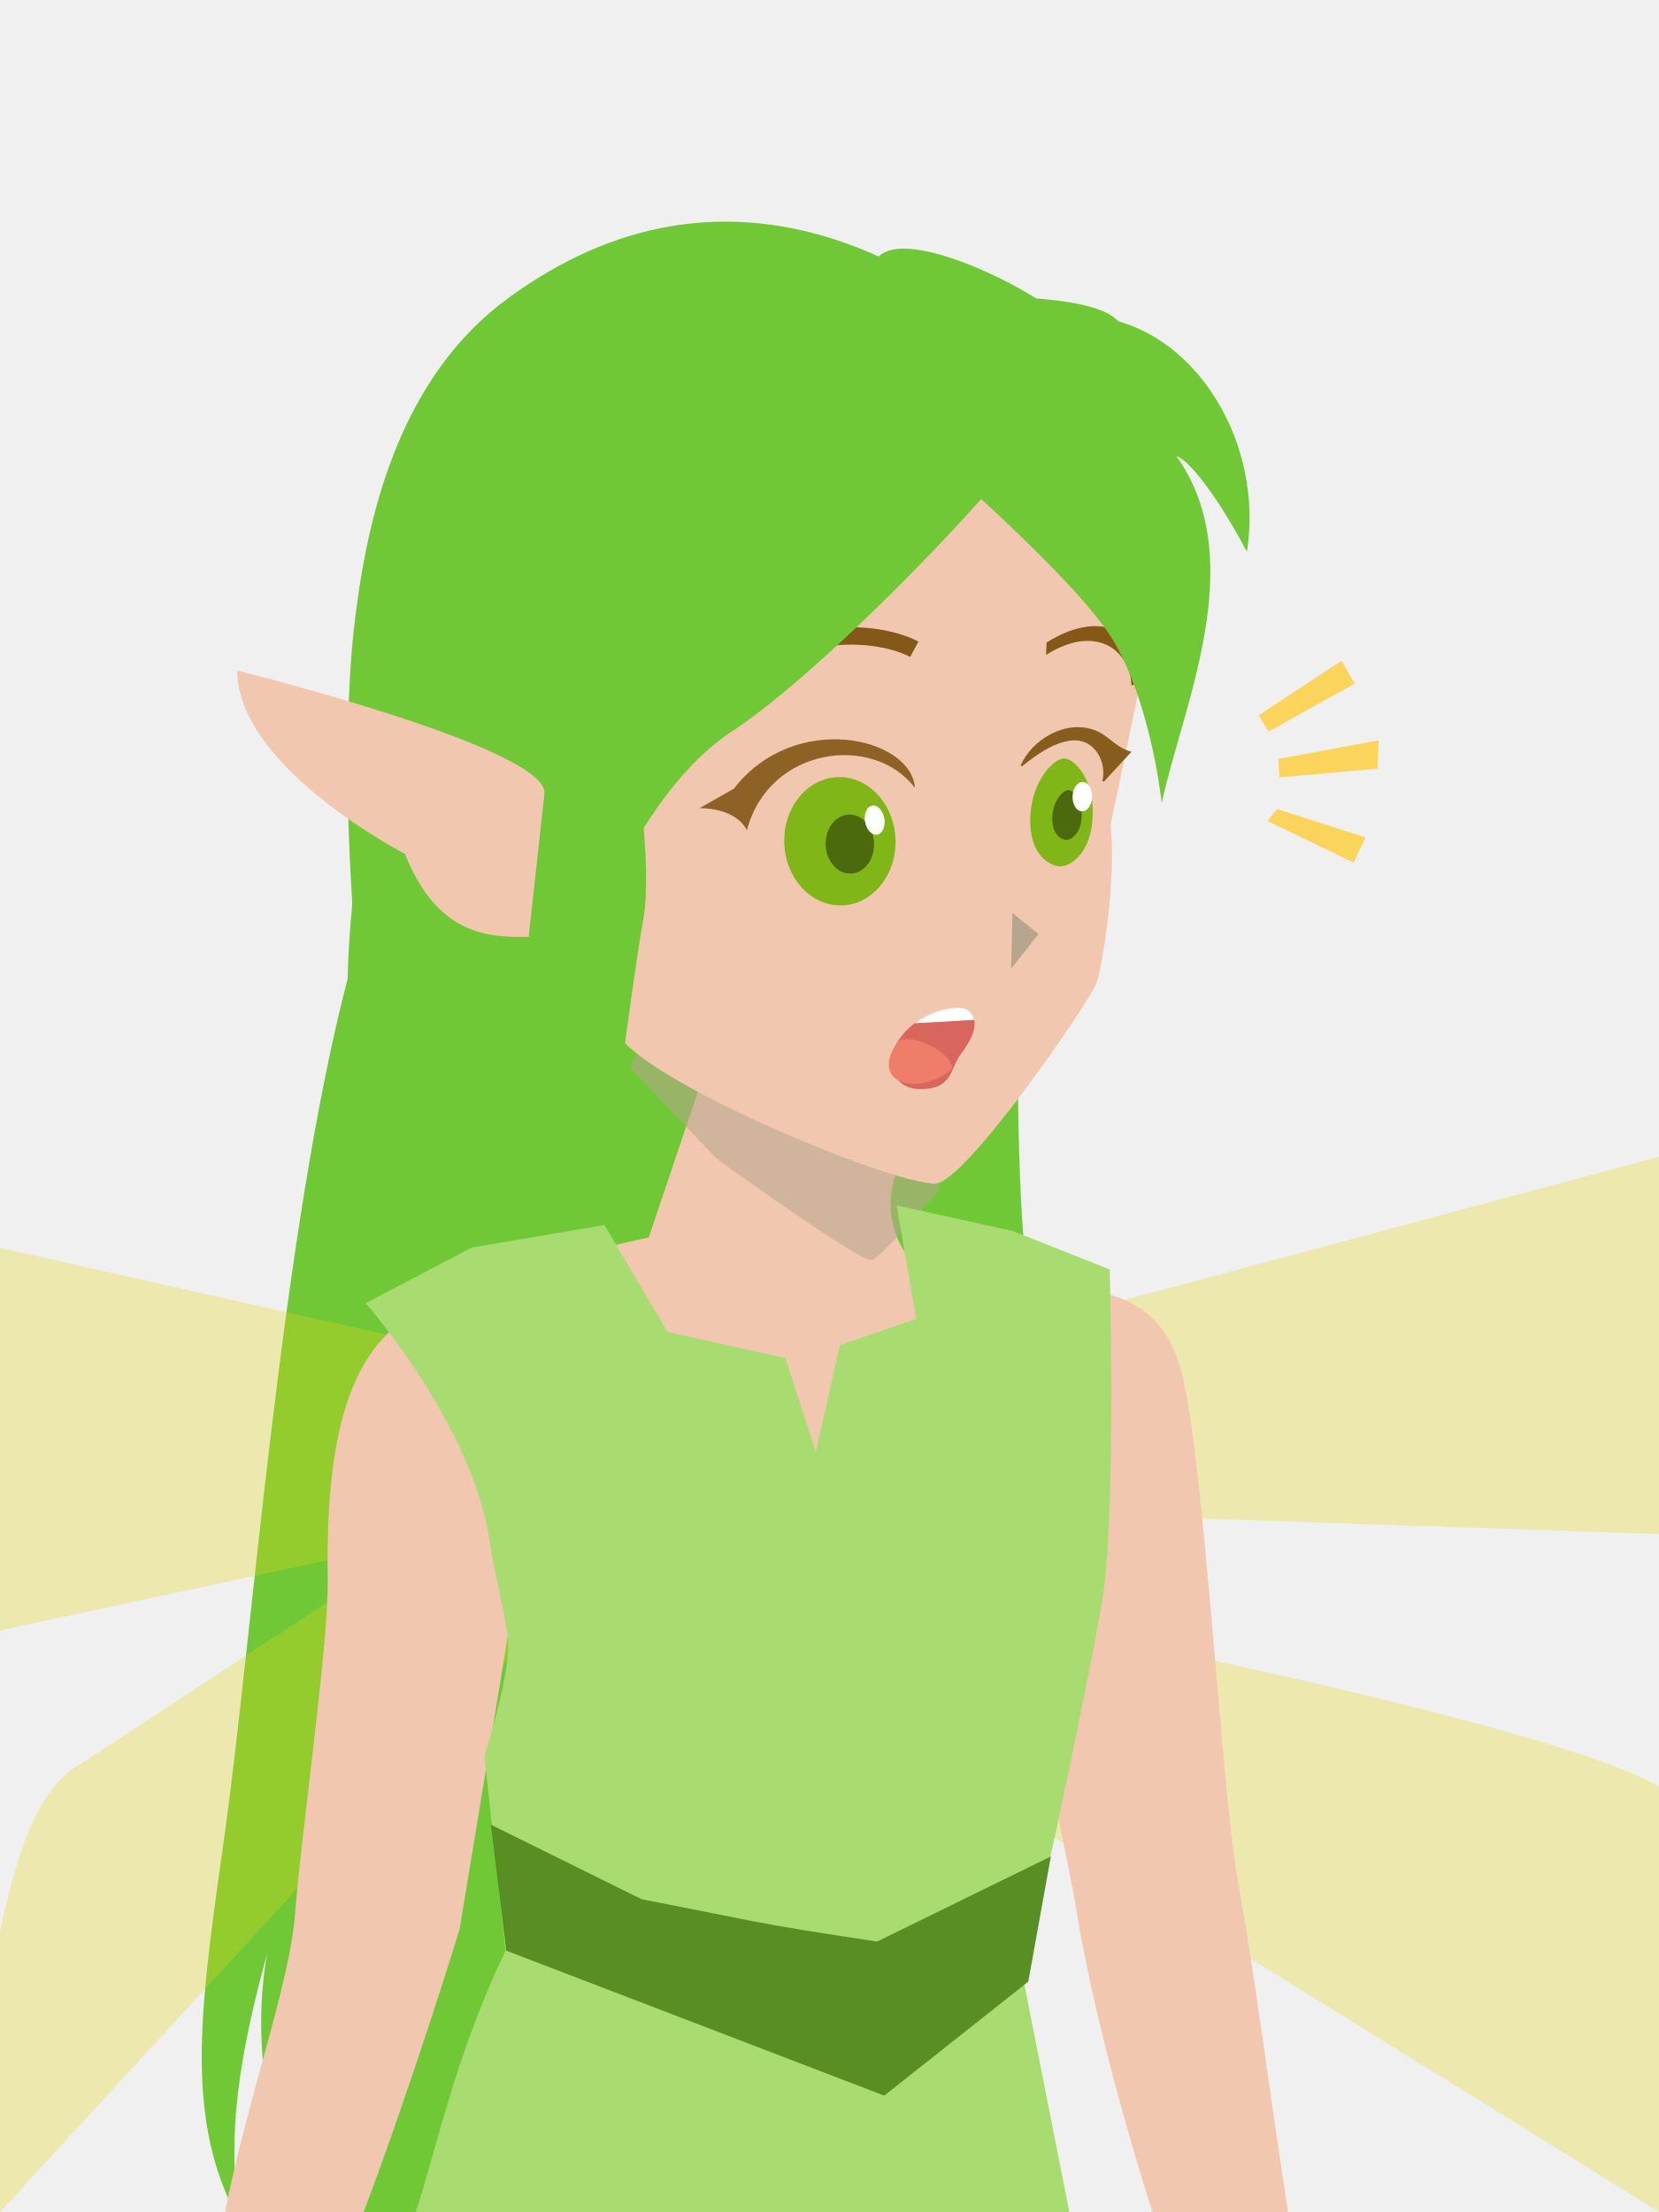
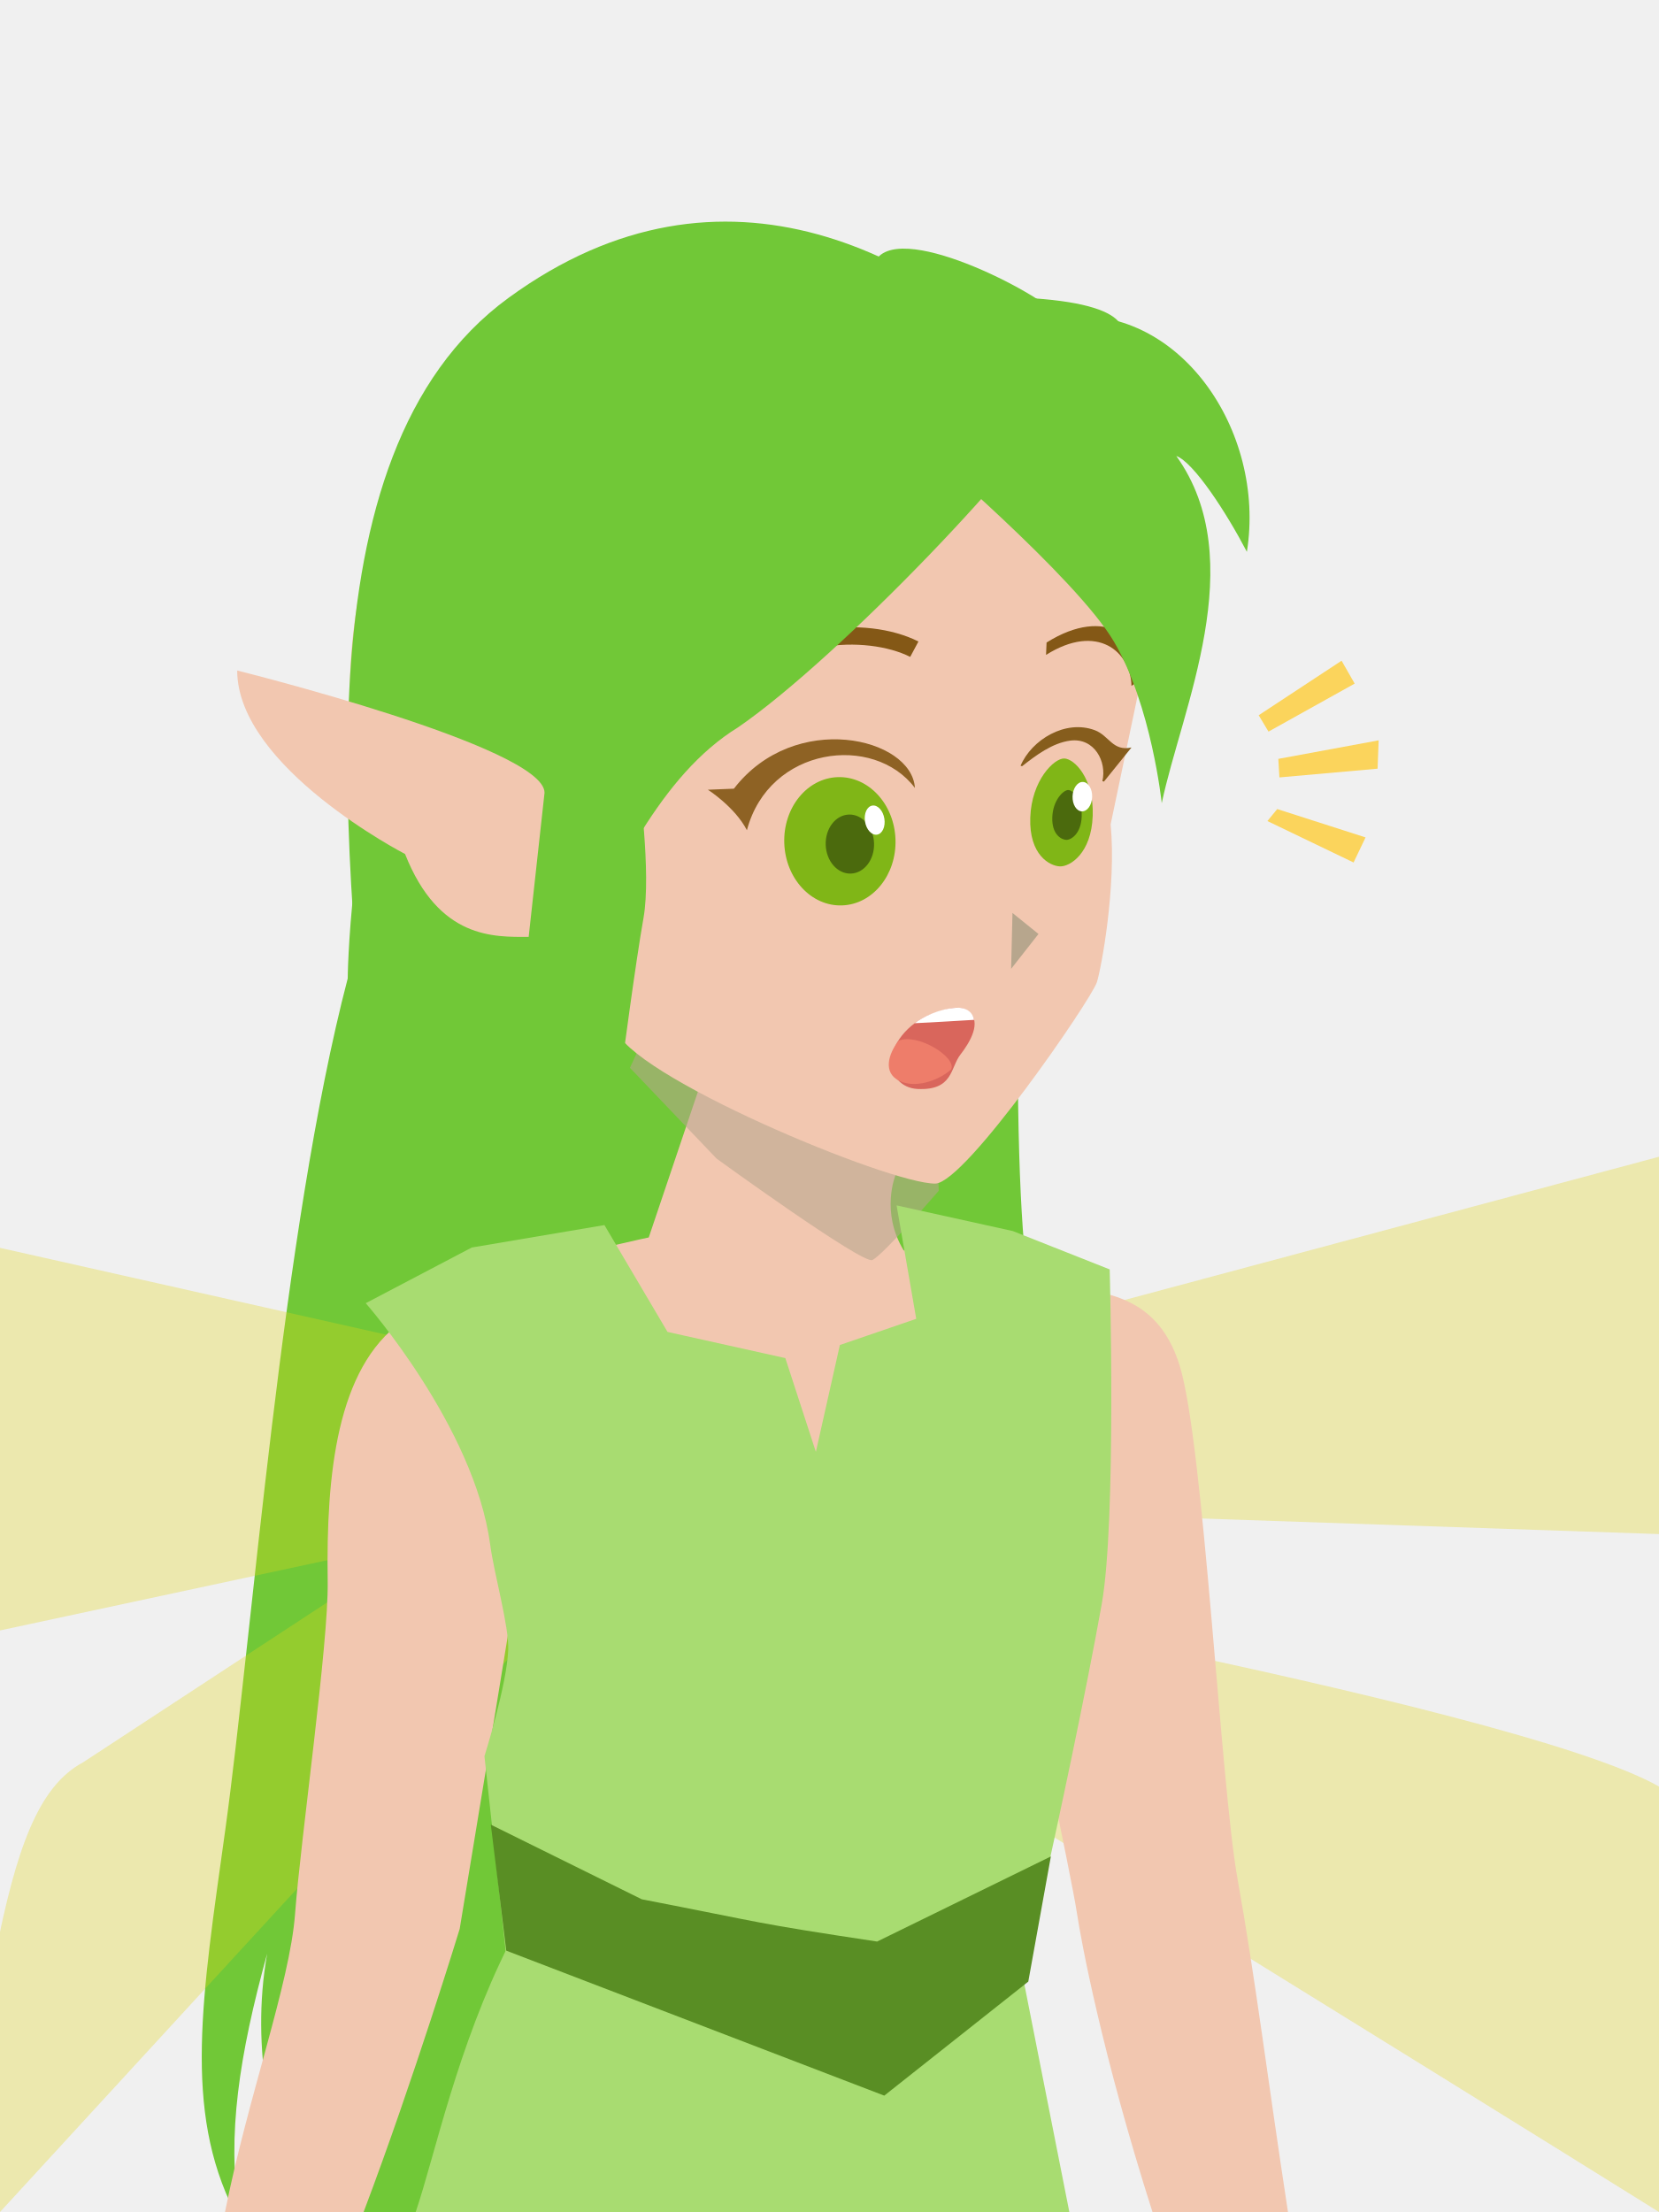
<svg xmlns="http://www.w3.org/2000/svg" width="600" height="800" version="1.1" viewBox="0 0 159 212" id="svg29" xml:space="preserve">
  <defs id="defs29" />
  <path id="path1-6" style="fill:#71c837;fill-opacity:1;stroke-width:0.997" d="m 87.704,28.579 c -2.271,0.101 -4.706,0.348 -7.314,0.758 L 70.197,29.623 C 33.746,36.375 33.325,93.779 33.325,93.779 c -6.3,24.078 -9.165,63.115 -11.74,81.643 -2.219,15.965 -4.049,26.781 0.902,36.578 h 0.425 c -1.169,-7.277 0.01,-15.033 2.692,-24.756 -1.657,9.326 0.566,18.021 3.037,24.756 h 50.577 l 9.291,-2.24 12.016,-81.189 c 0,0 -2.949,2.15 -2.983,-27.901 11.202,-17.337 4.343,-63.038 4.343,-63.038 0,0 19.89,-10.575 -14.18,-9.054 z" />
  <g fill="none" stroke-linecap="round" stroke-linejoin="round" id="g11">
    <circle r="0" stroke="#c53822" stroke-width="2.26" style="paint-order:stroke markers fill" id="circle6" />
    <g stroke="#924019" id="g9">
      <circle r="0" stroke-width="1.29" style="paint-order:stroke markers fill" id="circle7" />
      <circle transform="scale(1,-1)" r="0" stroke-width="3.6" style="paint-order:stroke markers fill" id="circle8" />
      <circle transform="scale(1,-1)" r="0" stroke-width="3.6" style="paint-order:stroke markers fill" id="circle9" />
    </g>
    <circle transform="scale(1,-1)" r="0" stroke="#4d4320" stroke-width="4.38" style="paint-order:stroke markers fill" id="circle10" />
    <circle transform="scale(1,-1)" r="0" stroke="#4d4320" stroke-width="3.52" style="paint-order:stroke markers fill" id="circle11" />
  </g>
  <path d="M 72.337,134.12 76.939,144.236 159,147.026 V 110.865 L 72.381,134.08 Z" id="path2" style="fill:#e1d31c;fill-opacity:0.312;stroke-width:0.265" />
  <path d="m 69.703,149.969 3.02,8.626 c 0,0 67.337,41.573 86.277,53.405 0,0 1.157,-30.023 0,-40.777 -13.981,-7.964 -89.454,-21.275 -89.454,-21.275 z" id="path3" style="fill:#e1d31c;fill-opacity:0.312;stroke-width:0.265" />
  <path d="M 63.37,132.6 7.97,168.9 c -4.29,2.29 -6.419,8.234 -8.459,18.634 v 25.679 L 0,212 63.3,143.1 63.103,132.3 Z" id="path4" style="fill:#e1d31c;fill-opacity:0.312;stroke-width:0.265" />
  <path d="M 70.162,135.368 0,119.595 v 36.668 l 71.312,-15.304 c -0.985,-1.911 -1.257,-3.528 -1.15,-5.59 z" fill="#e1d31c" fill-opacity="0.312" stroke-width="0.265" id="path6" />
  <path id="path35696-3-5" style="fill:#f2c7b0;fill-opacity:1;stroke:none;stroke-width:0.115;stroke-dasharray:none" d="M 67.524 102.742 L 62.177 118.599 C 62.177 118.599 44.734 122.206 38.51 126.668 C 32.285 131.13 31.249 141.275 31.406 151.577 C 31.497 157.562 28.837 176.001 28.276 183.458 C 27.778 190.089 23.729 201.104 21.565 212 L 34.849 212 C 39.646 199.314 44.057 184.869 44.057 184.869 C 44.057 184.869 47.419 164.519 48.9 155.355 C 54.271 149.708 75.66 145.093 75.66 145.093 L 105.279 141.085 L 98.401 159.762 C 98.401 159.762 102.688 179.832 103.23 183.447 C 103.613 186.001 105.608 196.812 110.454 212 L 123.441 212 C 121.468 199.114 120.34 189.774 118.598 180.023 C 116.975 170.933 115.365 138.272 113.054 130.858 C 110.742 123.443 104.896 124.183 102.151 122.935 C 99.406 121.686 92.214 119.744 86.617 119.847 C 84.358 116.152 85.83 112.617 85.83 112.617 L 67.524 102.742 z " />
  <path d="m 63.135,96.353 -2.76,5.986 8.308,8.707 c 0,0 13.939,10.114 14.915,9.717 0.976,-0.397 6.37,-6.636 6.37,-6.636 l -0.3,-10.276 z" fill="#b7a68d" id="path13" style="fill:#b7a68d;fill-opacity:0.564;stroke-width:1.41" />
  <path d="m 110.654,58.941 -4.21,20.069 c 0.567,5.931 -0.903,13.836 -1.316,15.12 -0.543,1.686 -12.544,19.169 -15.472,19.306 -4.358,0.079 -29.679,-10.471 -30.689,-14.917 0,0 -21.115,-11.72 -24.331,-22.634 -3.216,-10.915 -1.733,-48.586 35.871,-47.416 37.604,1.188 37.064,32.77 37.064,32.77 z" fill="#f2c7b0" id="path14" style="stroke-width:1.027" />
  <path d="m 78.44,60.392 c -3.508,0.651 -6.988,2.462 -9.047,5.866 l 1.47,0.84 c 1.754,-2.905 4.737,-4.473 7.88,-5.06 3.144,-0.584 6.432,-0.125 8.491,0.919 l 0.79,-1.475 c -2.513,-1.265 -6.097,-1.722 -9.605,-1.072 z" color="#000000" fill="#845816" stroke-width="1.417" style="-inkscape-stroke:none" id="path24" />
  <path d="m 104.726,78.188 c -0.121,3.588 -2.168,4.88 -3.137,4.847 -0.968,-0.033 -2.969,-1.077 -2.847,-4.669 0.121,-3.588 2.291,-5.706 3.26,-5.673 0.968,0.033 2.846,1.897 2.725,5.485 z" fill="#80b617" stroke-width="1.499" id="path15" />
  <path d="m 103.67,78.252 c -0.056,1.659 -1.02,2.257 -1.478,2.241 -0.456,-0.015 -1.396,-0.499 -1.34,-2.156 0.056,-1.659 1.078,-2.635 1.533,-2.62 0.456,0.015 1.341,0.879 1.285,2.535 z" fill="#4b6a0d" stroke-width="0.7" id="path16" />
  <path d="m 97.036,87.498 2.494,2.015 -2.623,3.343 z" fill="#b7a68d" id="path21" style="stroke-width:1.027" />
  <ellipse cx="106.253" cy="72.807" rx="0.939" ry="1.41" fill="#ffffff" id="ellipse22" style="stroke-width:1.027" transform="rotate(1.934821)" />
  <path d="m 61.196,74.68 c 0,0 1.247,8.983 0.479,13.289 -0.768,4.307 -2.061,14.173 -2.061,14.173 l -22.549,-0.529 6.234,-31.53 z" fill="#71c837" id="path23" style="stroke-width:1.027" />
  <path d="M 101.884,37.633 C 99.301,43.229 80.464,63.024 70.749,69.7 55.673,78.996 54.171,108.086 35.73,109.643 33.299,82.423 28.062,43.631 48.74,28.545 c 20.678,-15.086 40.517,-4.176 53.146,9.028 z" fill="#71c837" id="path26" style="stroke-width:1.027" />
  <path d="m 107.14,60.505 c -1.598,-0.813 -3.941,-0.738 -6.836,1.075 l -0.05,1.186 c 2.469,-1.55 4.486,-1.626 5.924,-0.899 1.435,0.73 2.241,2.302 2.263,3.868 l 1.219,-0.825 c -0.03,-1.899 -0.936,-3.582 -2.534,-4.395 z" color="#000000" fill="#845816" stroke-width="0.997" style="-inkscape-stroke:none" id="path25" />
  <path d="m 88.115,42.571 c 0,0 15.067,12.816 18.657,18.941 3.589,6.125 4.571,15.463 4.571,15.463 1.898,-9.041 8.598,-23.223 1.396,-33.272 1.667,0.598 4.822,5.455 6.763,9.183 C 121.36,41.242 112.93,28.961 101.652,30.381 99.529,27.998 85.735,20.868 83.796,25.195 Z" fill="#71c837" id="path27" style="stroke-width:1.027" />
  <path d="m 52.189,75.977 c 0.01,-4.392 -29.457,-11.714 -29.457,-11.714 0.021,9.296 16.088,17.585 16.088,17.585 3.245,8.204 8.558,7.945 11.848,7.946 z" fill="#f2c7b0" id="path28" style="stroke-width:1.027" />
  <ellipse cx="77.73" cy="83.297" rx="5.332" ry="6.15" fill="#80b617" id="ellipse17" style="stroke-width:1.027" transform="rotate(-1.932665)" />
-   <path d="m 87.686,75.518 c -3.943,-5.234 -13.98,-3.977 -16.101,4.05 -1.164,-2.243 -4.553,-2.105 -4.553,-2.105 l 3.305,-1.875 c 5.835,-7.563 17.057,-4.901 17.349,-0.07 z" fill="#8e6224" id="path18" style="stroke-width:1.027" />
+   <path d="m 87.686,75.518 c -3.943,-5.234 -13.98,-3.977 -16.101,4.05 -1.164,-2.243 -3.74,-3.879 -3.74,-3.879 l 2.492,-0.101 c 5.835,-7.563 17.057,-4.901 17.349,-0.07 z" fill="#8e6224" id="path18" style="stroke-width:1.027" />
  <ellipse cx="78.679" cy="83.597" rx="2.318" ry="2.83" fill="#4b6a0d" stroke-width="1.345" id="ellipse28" transform="rotate(-1.932665)" />
  <ellipse transform="matrix(0.989686,-0.143254,0.1551719,0.9878875,0,0)" cx="70.624" cy="89.805" rx="0.938" ry="1.411" fill="#ffffff" id="ellipse29" style="stroke-width:1.027" />
-   <path style="fill:#865d1d;stroke:none;stroke-width:0.152" d="m 97.811,73.393 0.152,0.037 c 1.294,-1.017 2.898,-2.234 4.627,-2.45 2.297,-0.287 3.507,2.015 3.064,3.889 l 0.152,0.037 2.637,-2.862 c -1.516,-0.374 -2.131,-1.54 -3.515,-2.06 -2.818,-1.06 -6.071,0.925 -7.116,3.408 z" id="path4471" />
+   <path style="fill:#865d1d;stroke:none;stroke-width:0.152" d="m 97.811,73.393 0.152,0.037 c 1.294,-1.017 2.898,-2.234 4.627,-2.45 2.297,-0.287 3.507,2.015 3.064,3.889 l 0.152,0.037 2.637,-3.268 c -1.811,0.402 -2.131,-1.133 -3.515,-1.654 -2.818,-1.06 -6.071,0.925 -7.116,3.408 z" id="path4471" />
  <g id="g17" transform="matrix(1.27489,0,0,0.8273823,-28.22171,25.80885)">
    <path style="fill:#d9665c;fill-opacity:1;stroke-width:0.215;stroke-opacity:0.526" d="m 94.341,90.958 c 0.713,-1.416 1.616,-3.75 0.628,-4.99 -0.691,-0.868 -1.8,-0.239 -2.772,0.296 -1.84,1.013 -3.129,3.666 -3.068,5.766 0.038,1.284 0.714,2.832 1.996,2.92 2.676,0.184 2.442,-2.457 3.215,-3.992 z" id="path5" />
    <path style="fill:#ee7d6a;fill-opacity:1;stroke-width:0.215;stroke-opacity:0.526" d="m 89.684,89.369 c 1.419,-0.949 4.395,1.916 3.955,3.326 -0.995,1.336 -2.722,2.214 -3.918,1.294 -1.195,-0.92 -0.832,-3.04 -0.037,-4.62 z" id="path7" />
    <path style="fill:#ffffff;fill-opacity:1;stroke-width:0.215;stroke-opacity:0.526" d="m 90.906,87.329 c 1.548,-0.105 3.437,-0.3 4.46,-0.387 -0.093,-0.839 -0.546,-1.464 -1.335,-1.4 -1.298,0.105 -2.537,1.082 -3.125,1.787 z" id="path8" />
  </g>
  <path style="fill:#a8dc71;fill-opacity:1;stroke-width:0.215;stroke-opacity:0.526" d="m 85.93,115.526 11.139,2.459 9.285,3.676 c 0,0 0.667,24.135 -0.771,32.126 -3.169,17.616 -9.827,45.996 -9.827,45.996 l -45.996,-0.836 -3.33,-30.628 c 0,0 2.145,-6.823 2.278,-10.18 0.09,-2.283 -1.339,-7.198 -1.727,-10.097 -1.507,-11.276 -11.928,-23.144 -11.928,-23.144 l 10.158,-5.334 12.718,-2.152 6.048,10.24 11.29,2.509 2.927,8.99 2.3,-10.245 7.318,-2.509 z" id="path9" />
  <path id="path10" style="fill:#a8dc71;fill-opacity:1;stroke-width:0.215;stroke-opacity:0.526" d="M 97.908,188.824 48.838,186.215 C 43.796,196.234 41.732,206.398 39.842,212 h 62.644 z" />
  <path style="fill:#598e24;fill-opacity:1;stroke:none;stroke-width:0.119;stroke-dasharray:none" d="m 100.716,177.923 -2.164,11.996 -13.804,10.928 -36.227,-13.895 -1.48,-12.075 14.463,7.151 c 12.09,2.342 10.372,2.213 22.56,4.052 z" id="path35703-8" />
  <path style="fill:#fbd45c;fill-opacity:1;stroke-width:0.215;stroke-opacity:0.526" d="m 121.574,70.118 -0.941,-1.568 7.945,-5.227 1.254,2.195 z" id="path11" />
  <path style="fill:#fbd45c;fill-opacity:1;stroke-width:0.215;stroke-opacity:0.526" d="m 122.515,72.731 0.105,1.777 9.408,-0.836 0.105,-2.718 z" id="path12" />
  <path style="fill:#fbd45c;fill-opacity:1;stroke-width:0.215;stroke-opacity:0.526" d="m 122.41,77.54 -0.941,1.15 8.258,3.972 1.15,-2.404 z" id="path17" />
</svg>
